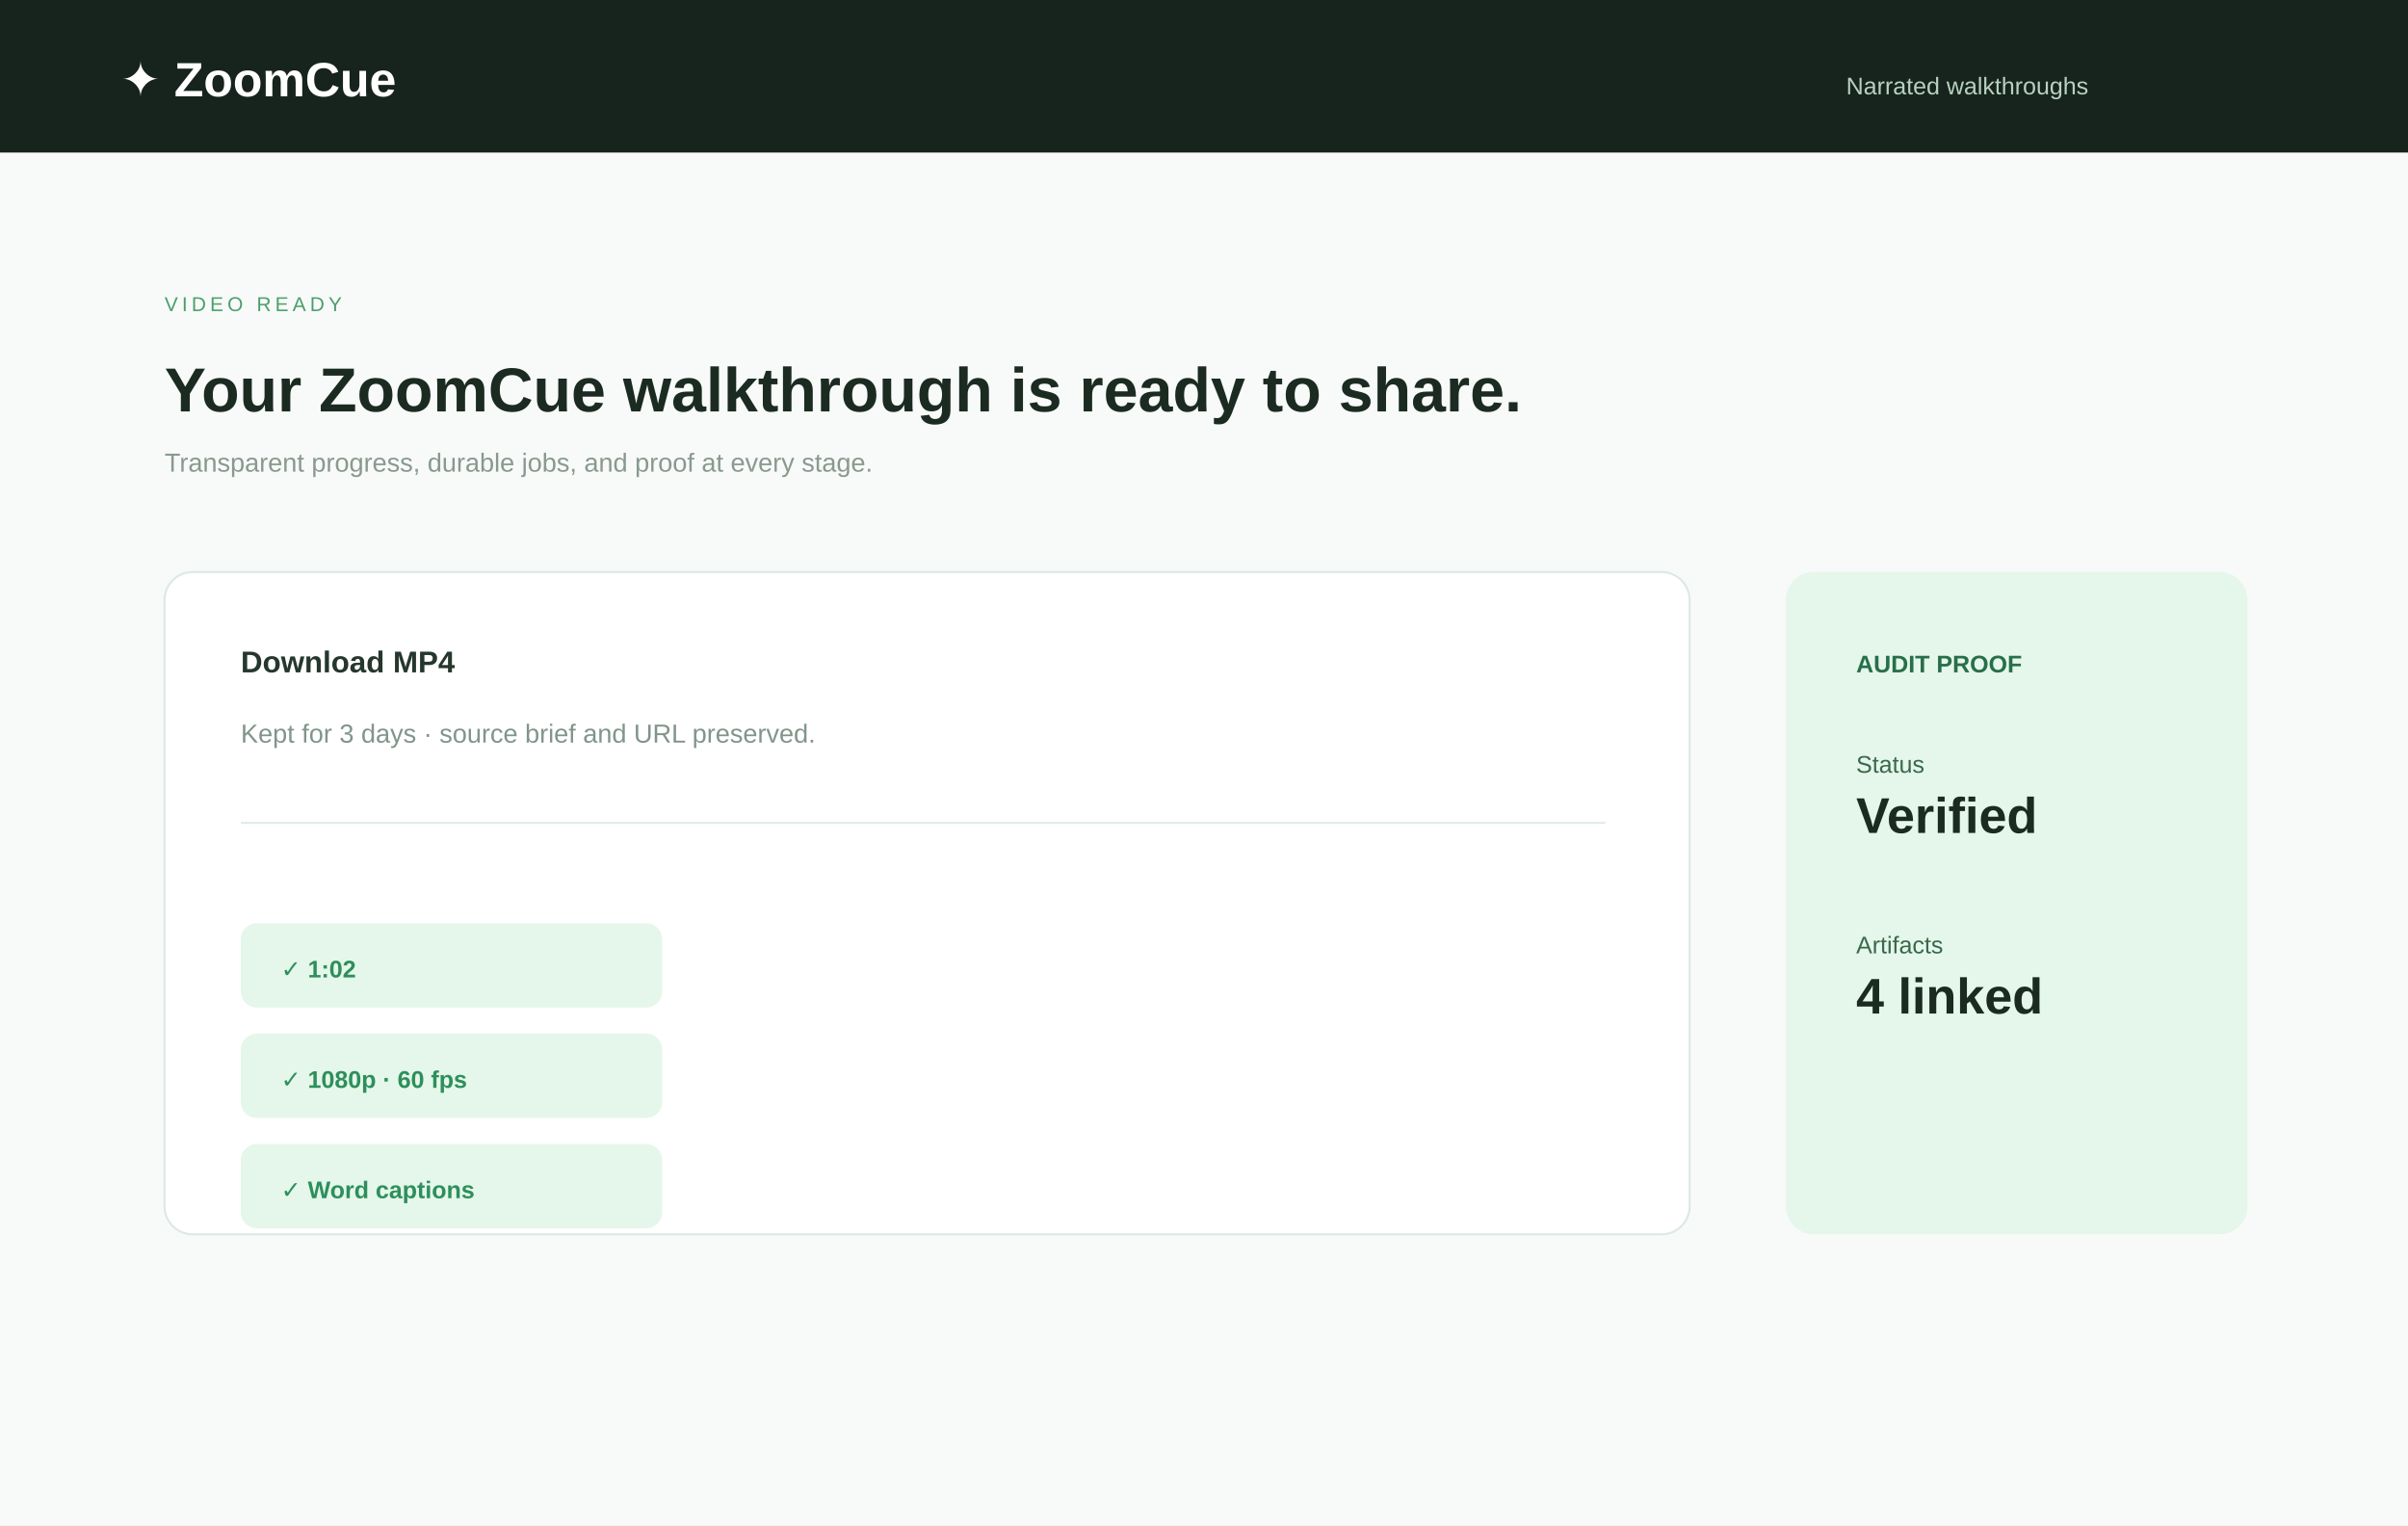
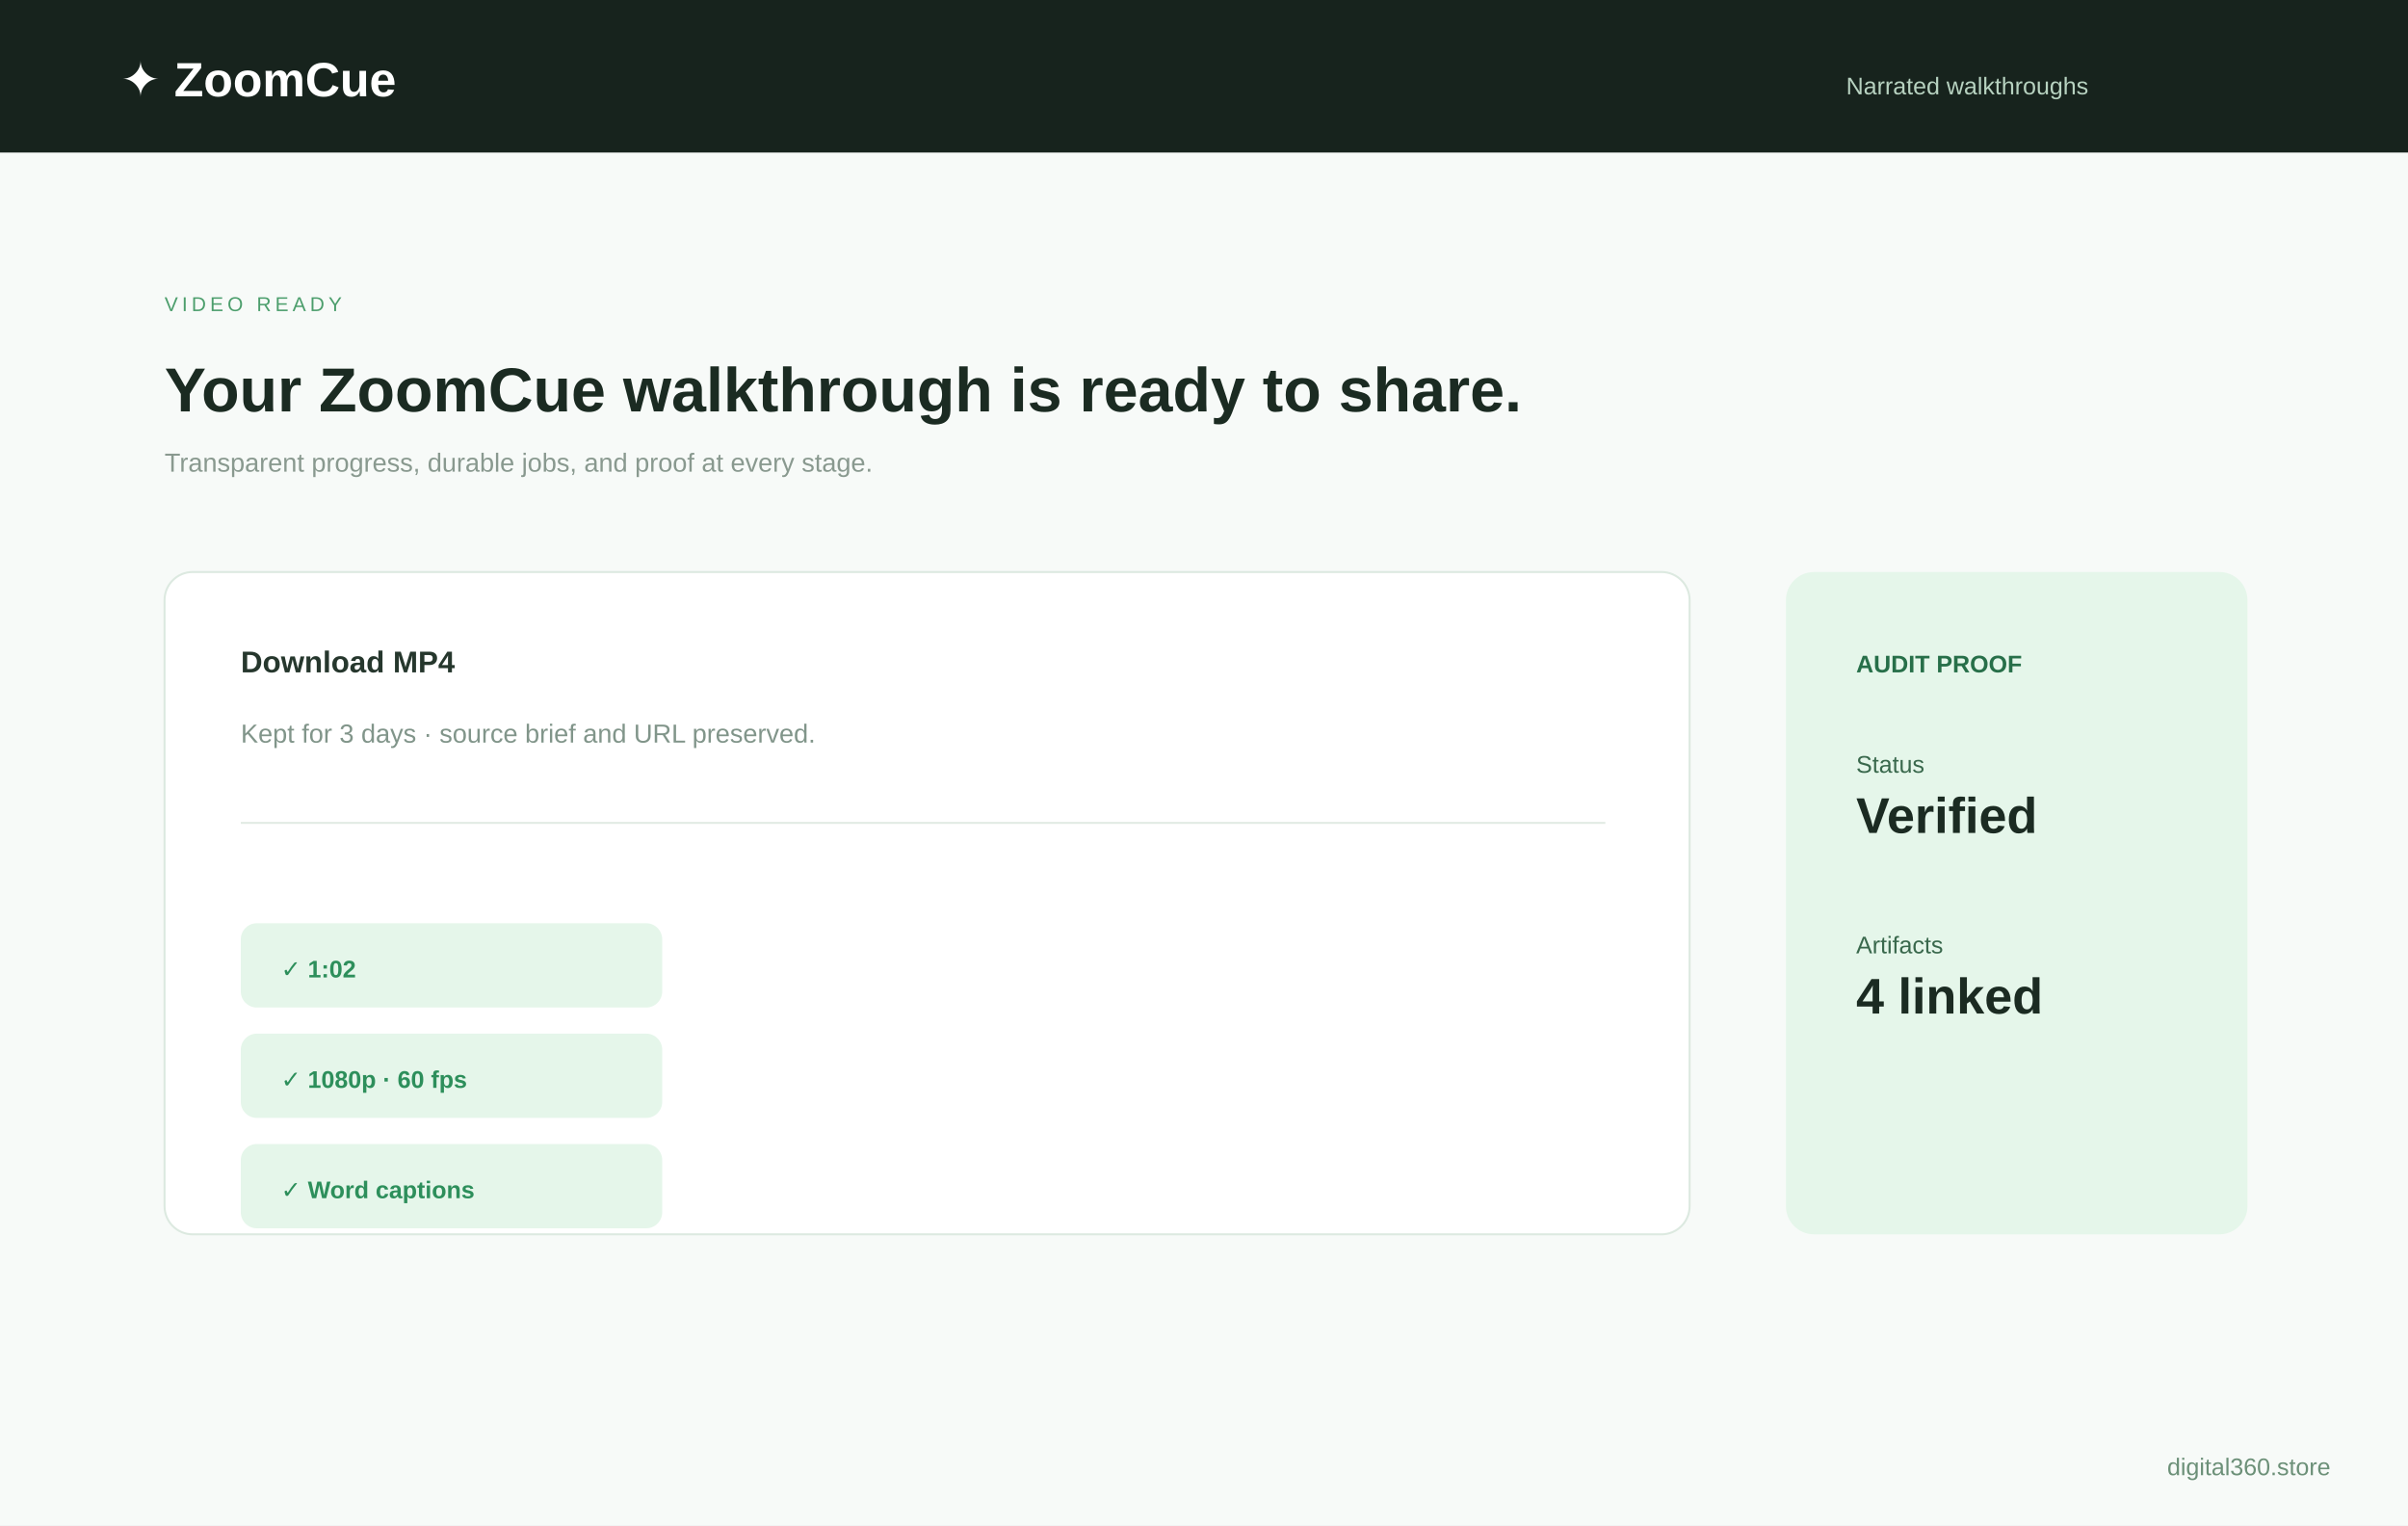
<svg xmlns="http://www.w3.org/2000/svg" width="1200" height="760">
  <rect width="1200" height="760" fill="#f7faf8" />
  <rect width="1200" height="76" fill="#17231d" />
  <text x="60" y="48" fill="#fff" font-size="24" font-family="Arial" font-weight="bold">✦ ZoomCue</text>
  <text x="920" y="47" fill="#b7d2c0" font-size="12" font-family="Arial">Narrated walkthroughs</text>
  <text x="82" y="155" fill="#4c9e6c" font-size="10" font-family="Arial" letter-spacing="2">VIDEO READY</text>
  <text x="82" y="205" fill="#1b2b22" font-size="31" font-family="Arial" font-weight="bold">Your ZoomCue walkthrough is ready to share.</text>
  <text x="82" y="235" fill="#89998f" font-size="13" font-family="Arial">Transparent progress, durable jobs, and proof at every stage.</text>
  <rect x="82" y="285" width="760" height="330" rx="14" fill="#fff" stroke="#dce9e0" />
  <text x="120" y="335" fill="#26372d" font-size="15" font-family="Arial" font-weight="bold">Download MP4</text>
  <text x="120" y="370" fill="#81958a" font-size="13" font-family="Arial">Kept for 3 days · source brief and URL preserved.</text>
  <line x1="120" y1="410" x2="800" y2="410" stroke="#e1ebe4" />
  <rect x="120" y="460" width="210" height="42" rx="8" fill="#e5f6ea" />
  <text x="140" y="487" fill="#2d8f5b" font-size="12" font-family="Arial" font-weight="bold">✓  1:02</text>
  <rect x="120" y="515" width="210" height="42" rx="8" fill="#e5f6ea" />
  <text x="140" y="542" fill="#2d8f5b" font-size="12" font-family="Arial" font-weight="bold">✓  1080p · 60 fps</text>
  <rect x="120" y="570" width="210" height="42" rx="8" fill="#e5f6ea" />
  <text x="140" y="597" fill="#2d8f5b" font-size="12" font-family="Arial" font-weight="bold">✓  Word captions</text>
  <rect x="890" y="285" width="230" height="330" rx="14" fill="#e5f6ea" />
  <text x="925" y="335" fill="#276f49" font-size="12" font-family="Arial" font-weight="bold">AUDIT PROOF</text>
  <text x="925" y="385" fill="#39684c" font-size="12" font-family="Arial">Status</text>
  <text x="925" y="415" fill="#1b2b22" font-size="25" font-family="Arial" font-weight="bold">Verified</text>
  <text x="925" y="475" fill="#39684c" font-size="12" font-family="Arial">Artifacts</text>
  <text x="925" y="505" fill="#1b2b22" font-size="25" font-family="Arial" font-weight="bold">4 linked</text>
+   <text x="1080" y="735" fill="#6c9078" font-size="12" font-family="Arial">digital360.store</text>
</svg>
